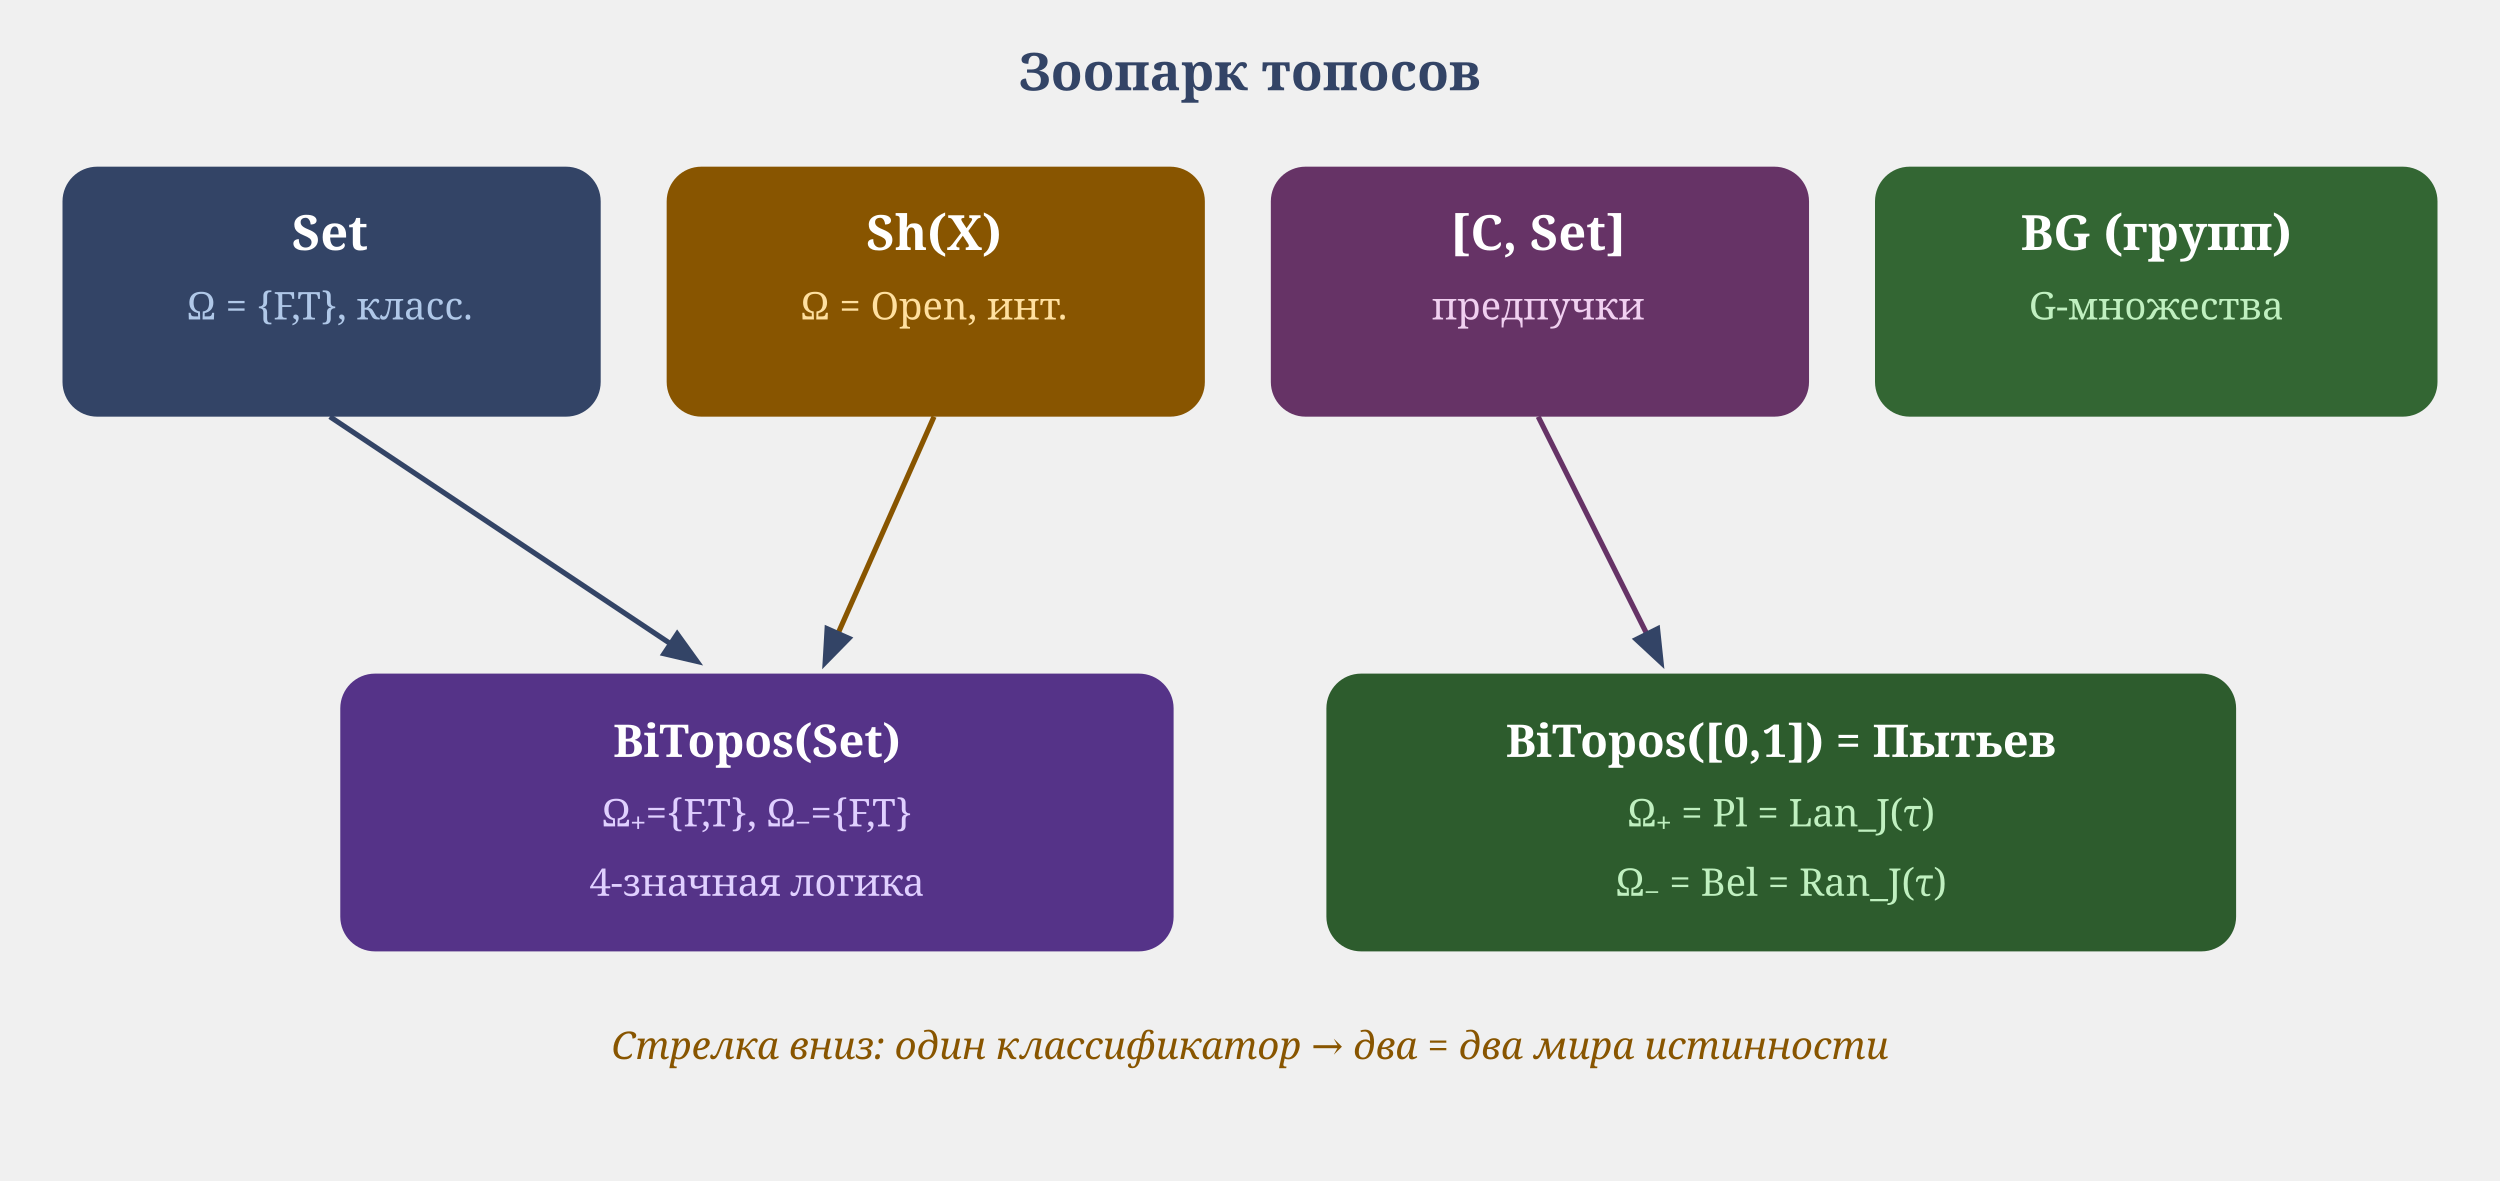
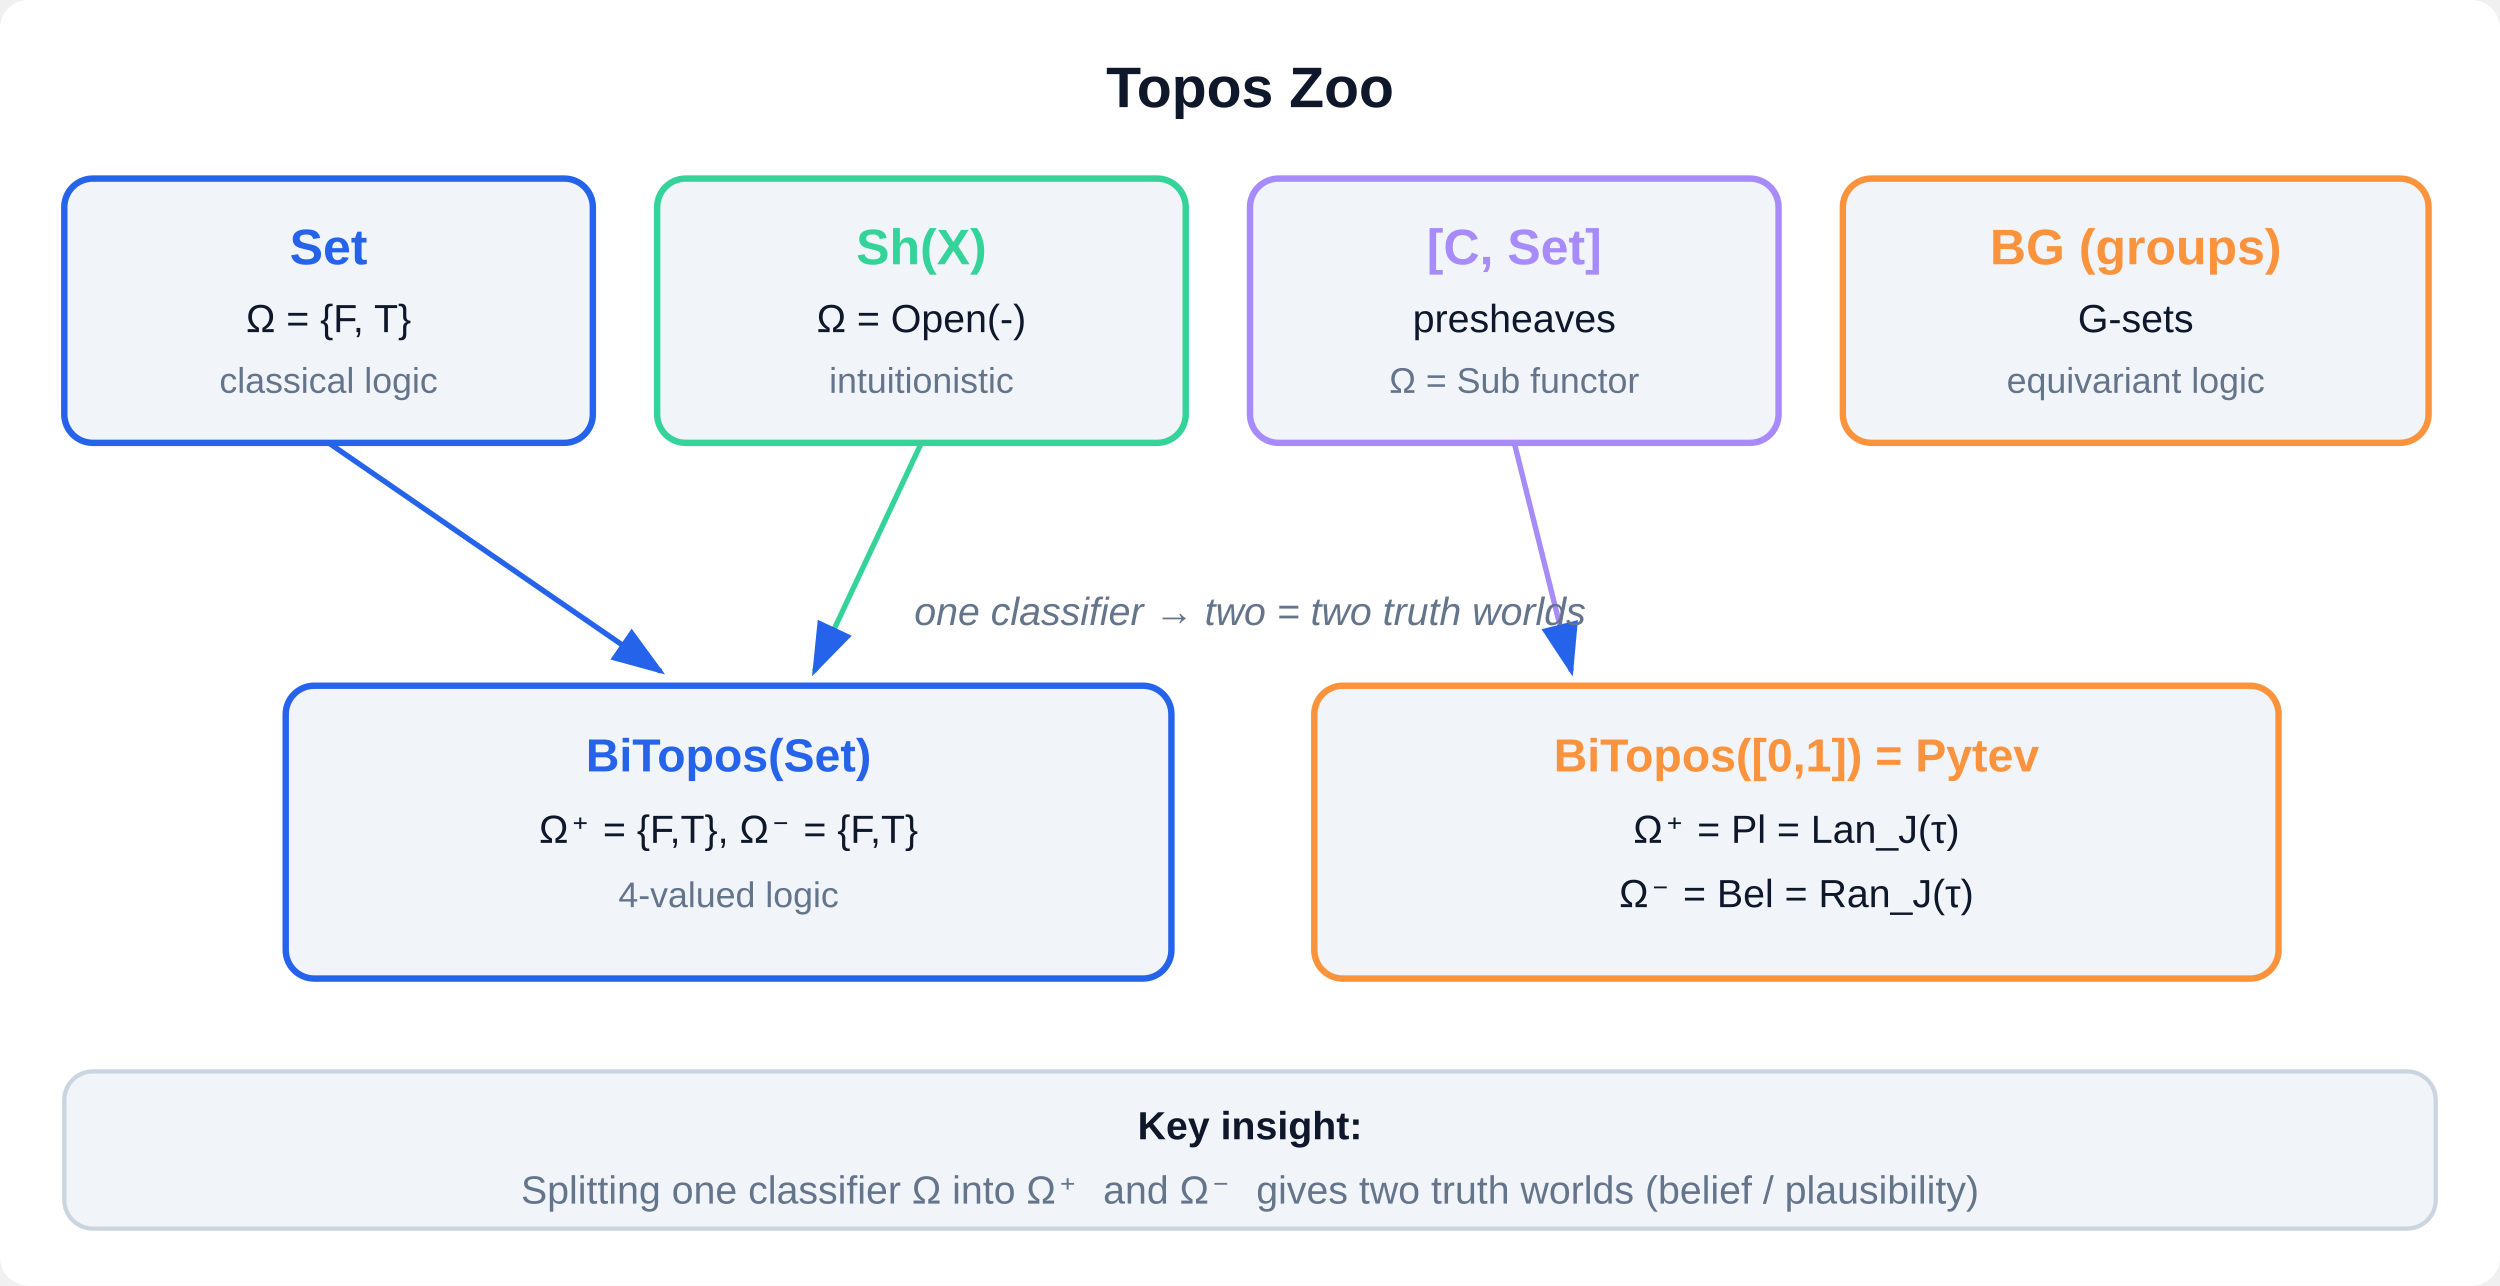
- <svg xmlns="http://www.w3.org/2000/svg" width="720" height="340" style="background:#f8f9fa;font-family:Georgia,serif">
+ <svg xmlns="http://www.w3.org/2000/svg" width="700" height="360" viewBox="0 0 700 360" font-family="monospace,Arial,sans-serif">
  <defs>
-     <marker id="arr" markerWidth="8" markerHeight="8" refX="6" refY="3" orient="auto">
-       <polygon points="0 0,8 3,0 6" fill="#334466" />
+     <marker id="arr" markerWidth="10" markerHeight="7" refX="9" refY="3.5" orient="auto">
+       <polygon points="0 0, 10 3.5, 0 7" fill="#2563eb" />
    </marker>
  </defs>
-   <text x="360" y="26" text-anchor="middle" font-size="15" font-weight="bold" fill="#334466">Зоопарк топосов</text>
-   <rect x="18" y="48" width="155" height="72" rx="10" fill="#334466" />
-   <text x="95" y="72" text-anchor="middle" font-size="14" font-weight="bold" fill="white">Set</text>
-   <text x="95" y="92" text-anchor="middle" font-size="11" fill="#b0c8e8">Ω = {F,T}, класс.</text>
-   <rect x="192" y="48" width="155" height="72" rx="10" fill="#885500" />
-   <text x="269" y="72" text-anchor="middle" font-size="14" font-weight="bold" fill="white">Sh(X)</text>
-   <text x="269" y="92" text-anchor="middle" font-size="11" fill="#ffe0a0">Ω = Open, инт.</text>
-   <rect x="366" y="48" width="155" height="72" rx="10" fill="#663366" />
-   <text x="443" y="72" text-anchor="middle" font-size="14" font-weight="bold" fill="white">[C, Set]</text>
-   <text x="443" y="92" text-anchor="middle" font-size="11" fill="#f0d0f0">предпучки</text>
-   <rect x="540" y="48" width="162" height="72" rx="10" fill="#336633" />
-   <text x="621" y="72" text-anchor="middle" font-size="14" font-weight="bold" fill="white">BG (групп)</text>
-   <text x="621" y="92" text-anchor="middle" font-size="11" fill="#c0f0c0">G-множества</text>
-   <line x1="95" y1="120" x2="200" y2="190" stroke="#334466" stroke-width="1.5" marker-end="url(#arr)" />
-   <line x1="269" y1="120" x2="238" y2="190" stroke="#885500" stroke-width="1.5" marker-end="url(#arr)" />
-   <line x1="443" y1="120" x2="478" y2="190" stroke="#663366" stroke-width="1.5" marker-end="url(#arr)" />
-   <rect x="98" y="194" width="240" height="80" rx="10" fill="#553388" />
-   <text x="218" y="218" text-anchor="middle" font-size="13" font-weight="bold" fill="white">BiTopos(Set)</text>
-   <text x="218" y="238" text-anchor="middle" font-size="11" fill="#e0d0ff">Ω₊={F,T}, Ω₋={F,T}</text>
-   <text x="218" y="258" text-anchor="middle" font-size="11" fill="#e0d0ff">4-значная логика</text>
-   <rect x="382" y="194" width="262" height="80" rx="10" fill="#2d5c2d" />
-   <text x="513" y="218" text-anchor="middle" font-size="13" font-weight="bold" fill="white">BiTopos([0,1]) = Пытьев</text>
-   <text x="513" y="238" text-anchor="middle" font-size="11" fill="#c0f0c0">Ω₊ = Pl = Lan_J(τ)</text>
-   <text x="513" y="258" text-anchor="middle" font-size="11" fill="#c0f0c0">Ω₋ = Bel = Ran_J(τ)</text>
-   <text x="360" y="305" text-anchor="middle" font-size="11" fill="#885500" font-style="italic">Стрелка вниз: один классификатор → два = два мира истинности</text>
+   <rect width="700" height="360" fill="#ffffff" rx="8" />
+   <text x="350" y="30" text-anchor="middle" font-size="16" font-weight="bold" fill="#0f172a">Topos Zoo</text>
+   <rect x="18" y="50" width="148" height="74" rx="8" fill="#f1f5f9" stroke="#2563eb" stroke-width="1.8" />
+   <text x="92" y="74" text-anchor="middle" font-size="14" font-weight="bold" fill="#2563eb">Set</text>
+   <text x="92" y="93" text-anchor="middle" font-size="11" fill="#0f172a">Ω = {F, T}</text>
+   <text x="92" y="110" text-anchor="middle" font-size="10" fill="#64748b">classical logic</text>
+   <rect x="184" y="50" width="148" height="74" rx="8" fill="#f1f5f9" stroke="#34d399" stroke-width="1.8" />
+   <text x="258" y="74" text-anchor="middle" font-size="14" font-weight="bold" fill="#34d399">Sh(X)</text>
+   <text x="258" y="93" text-anchor="middle" font-size="11" fill="#0f172a">Ω = Open(-)</text>
+   <text x="258" y="110" text-anchor="middle" font-size="10" fill="#64748b">intuitionistic</text>
+   <rect x="350" y="50" width="148" height="74" rx="8" fill="#f1f5f9" stroke="#a78bfa" stroke-width="1.8" />
+   <text x="424" y="74" text-anchor="middle" font-size="14" font-weight="bold" fill="#a78bfa">[C, Set]</text>
+   <text x="424" y="93" text-anchor="middle" font-size="11" fill="#0f172a">presheaves</text>
+   <text x="424" y="110" text-anchor="middle" font-size="10" fill="#64748b">Ω = Sub functor</text>
+   <rect x="516" y="50" width="164" height="74" rx="8" fill="#f1f5f9" stroke="#fb923c" stroke-width="1.8" />
+   <text x="598" y="74" text-anchor="middle" font-size="14" font-weight="bold" fill="#fb923c">BG (groups)</text>
+   <text x="598" y="93" text-anchor="middle" font-size="11" fill="#0f172a">G-sets</text>
+   <text x="598" y="110" text-anchor="middle" font-size="10" fill="#64748b">equivariant logic</text>
+   <line x1="92" y1="124" x2="185" y2="188" stroke="#2563eb" stroke-width="1.5" marker-end="url(#arr)" />
+   <line x1="258" y1="124" x2="228" y2="188" stroke="#34d399" stroke-width="1.5" marker-end="url(#arr)" />
+   <line x1="424" y1="124" x2="440" y2="188" stroke="#a78bfa" stroke-width="1.5" marker-end="url(#arr)" />
+   <rect x="80" y="192" width="248" height="82" rx="8" fill="#f1f5f9" stroke="#2563eb" stroke-width="1.8" />
+   <text x="204" y="216" text-anchor="middle" font-size="13" font-weight="bold" fill="#2563eb">BiTopos(Set)</text>
+   <text x="204" y="236" text-anchor="middle" font-size="11" fill="#0f172a">Ω⁺ = {F,T},  Ω⁻ = {F,T}</text>
+   <text x="204" y="254" text-anchor="middle" font-size="10" fill="#64748b">4-valued logic</text>
+   <rect x="368" y="192" width="270" height="82" rx="8" fill="#f1f5f9" stroke="#fb923c" stroke-width="1.8" />
+   <text x="503" y="216" text-anchor="middle" font-size="13" font-weight="bold" fill="#fb923c">BiTopos([0,1]) = Pytev</text>
+   <text x="503" y="236" text-anchor="middle" font-size="11" fill="#0f172a">Ω⁺ = Pl = Lan_J(τ)</text>
+   <text x="503" y="254" text-anchor="middle" font-size="11" fill="#0f172a">Ω⁻ = Bel = Ran_J(τ)</text>
+   <text x="350" y="175" text-anchor="middle" font-size="11" fill="#64748b" font-style="italic">one classifier → two = two truth worlds</text>
+   <rect x="18" y="300" width="664" height="44" rx="8" fill="#f1f5f9" stroke="#cbd5e1" stroke-width="1.2" />
+   <text x="350" y="319" text-anchor="middle" font-size="11" fill="#0f172a" font-weight="bold">Key insight:</text>
+   <text x="350" y="337" text-anchor="middle" font-size="11" fill="#64748b">Splitting one classifier Ω into Ω⁺ and Ω⁻ gives two truth worlds (belief / plausibility)</text>
</svg>
